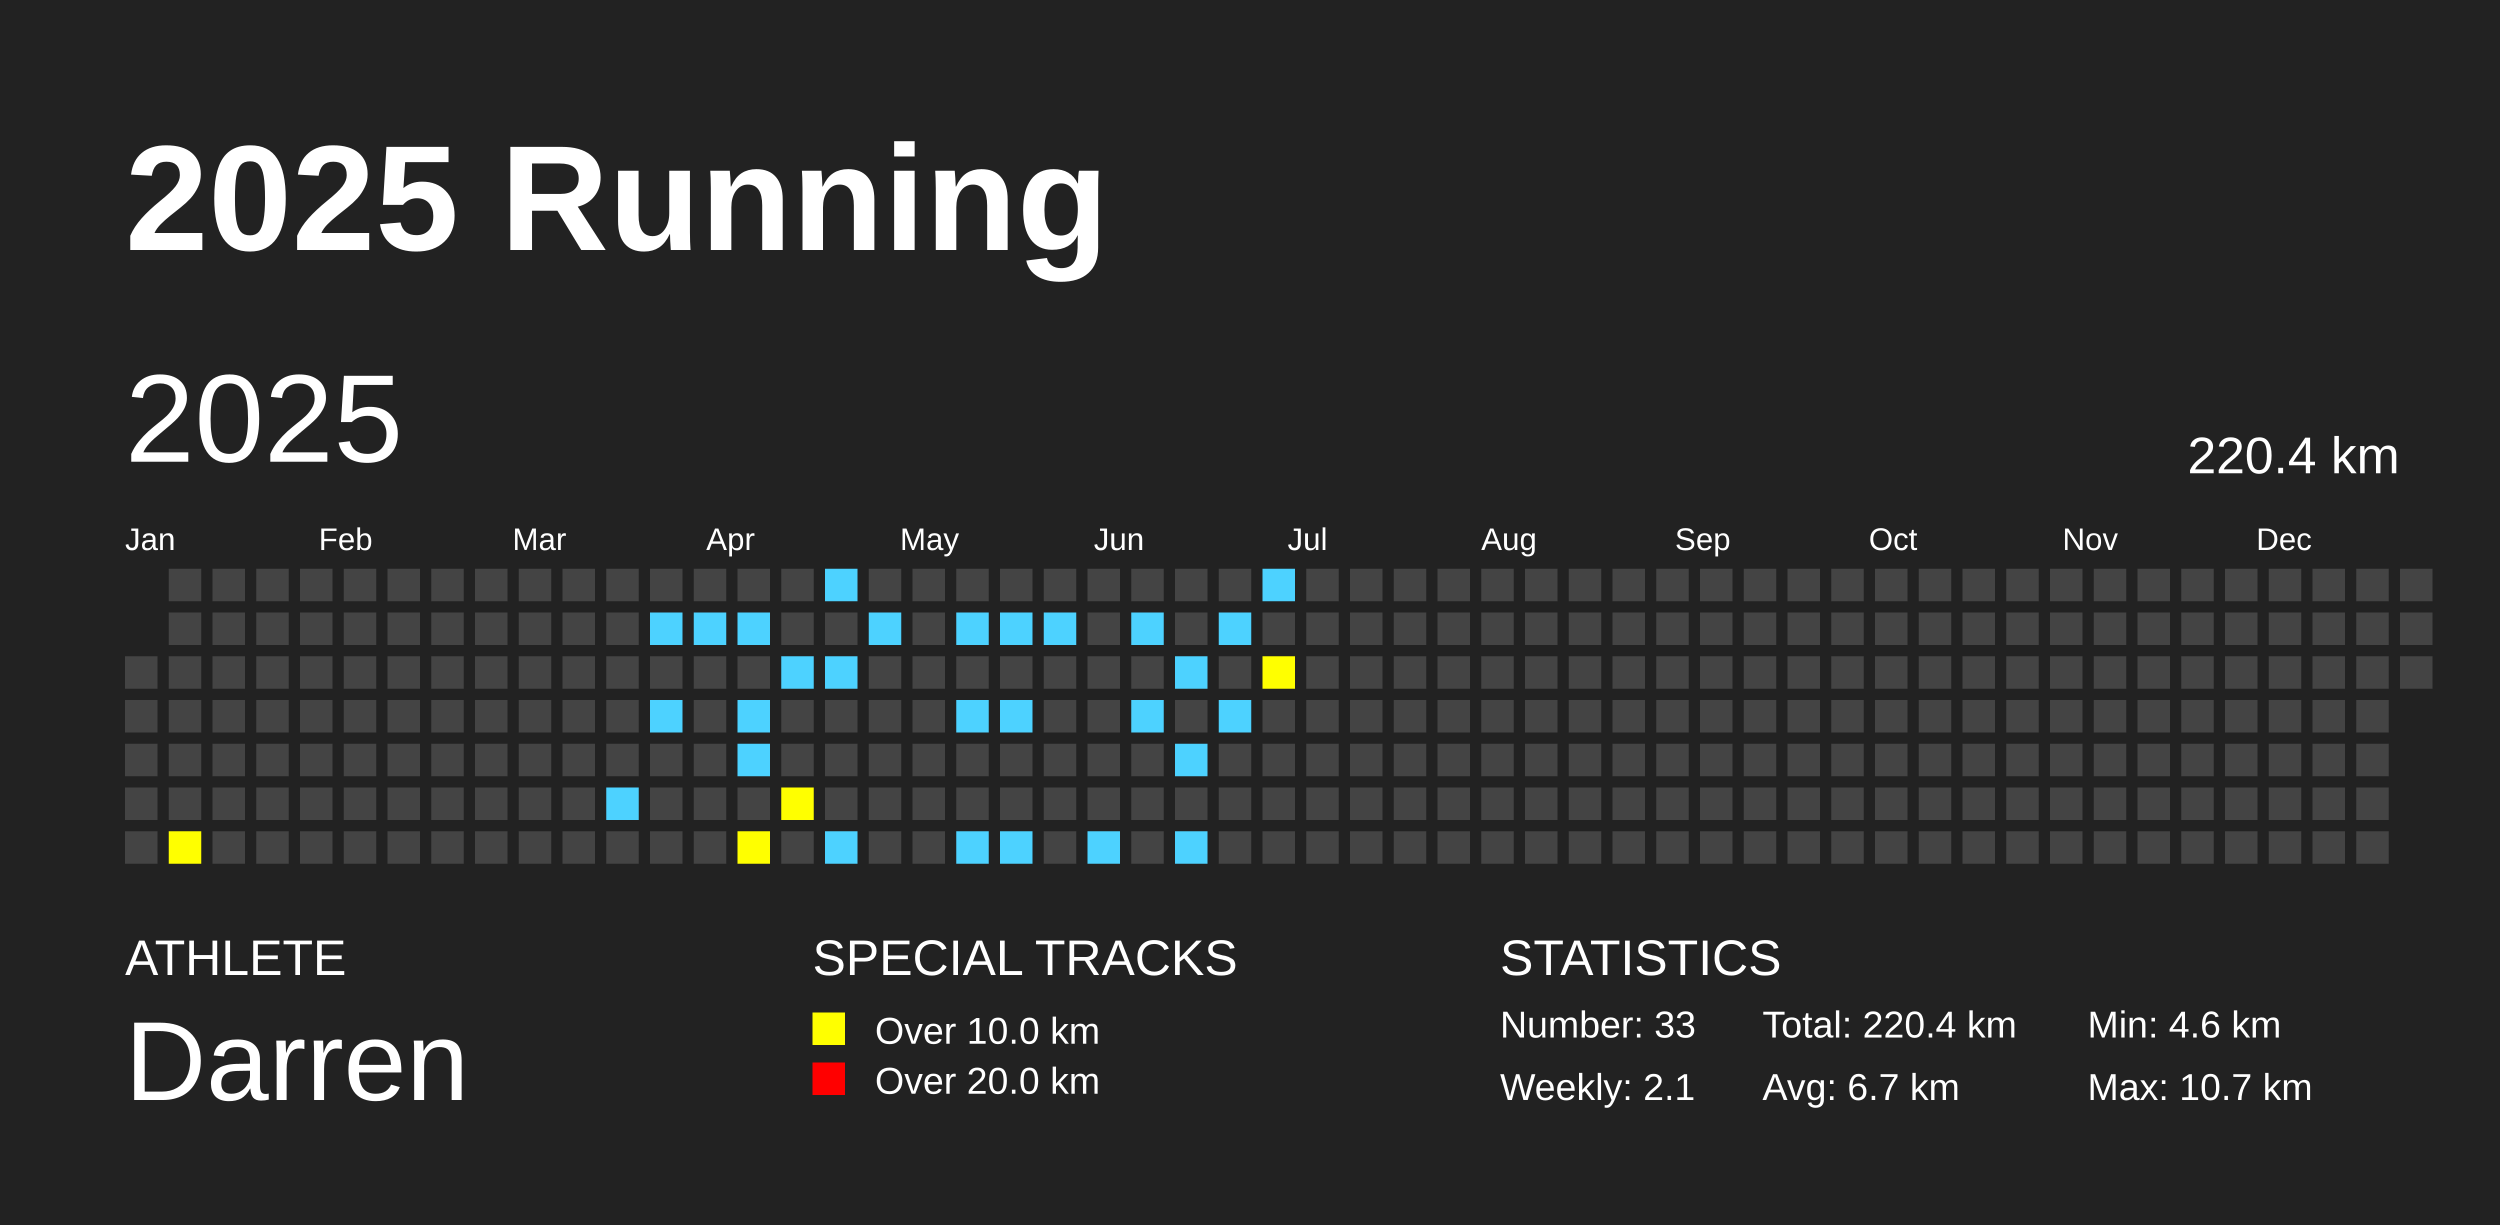
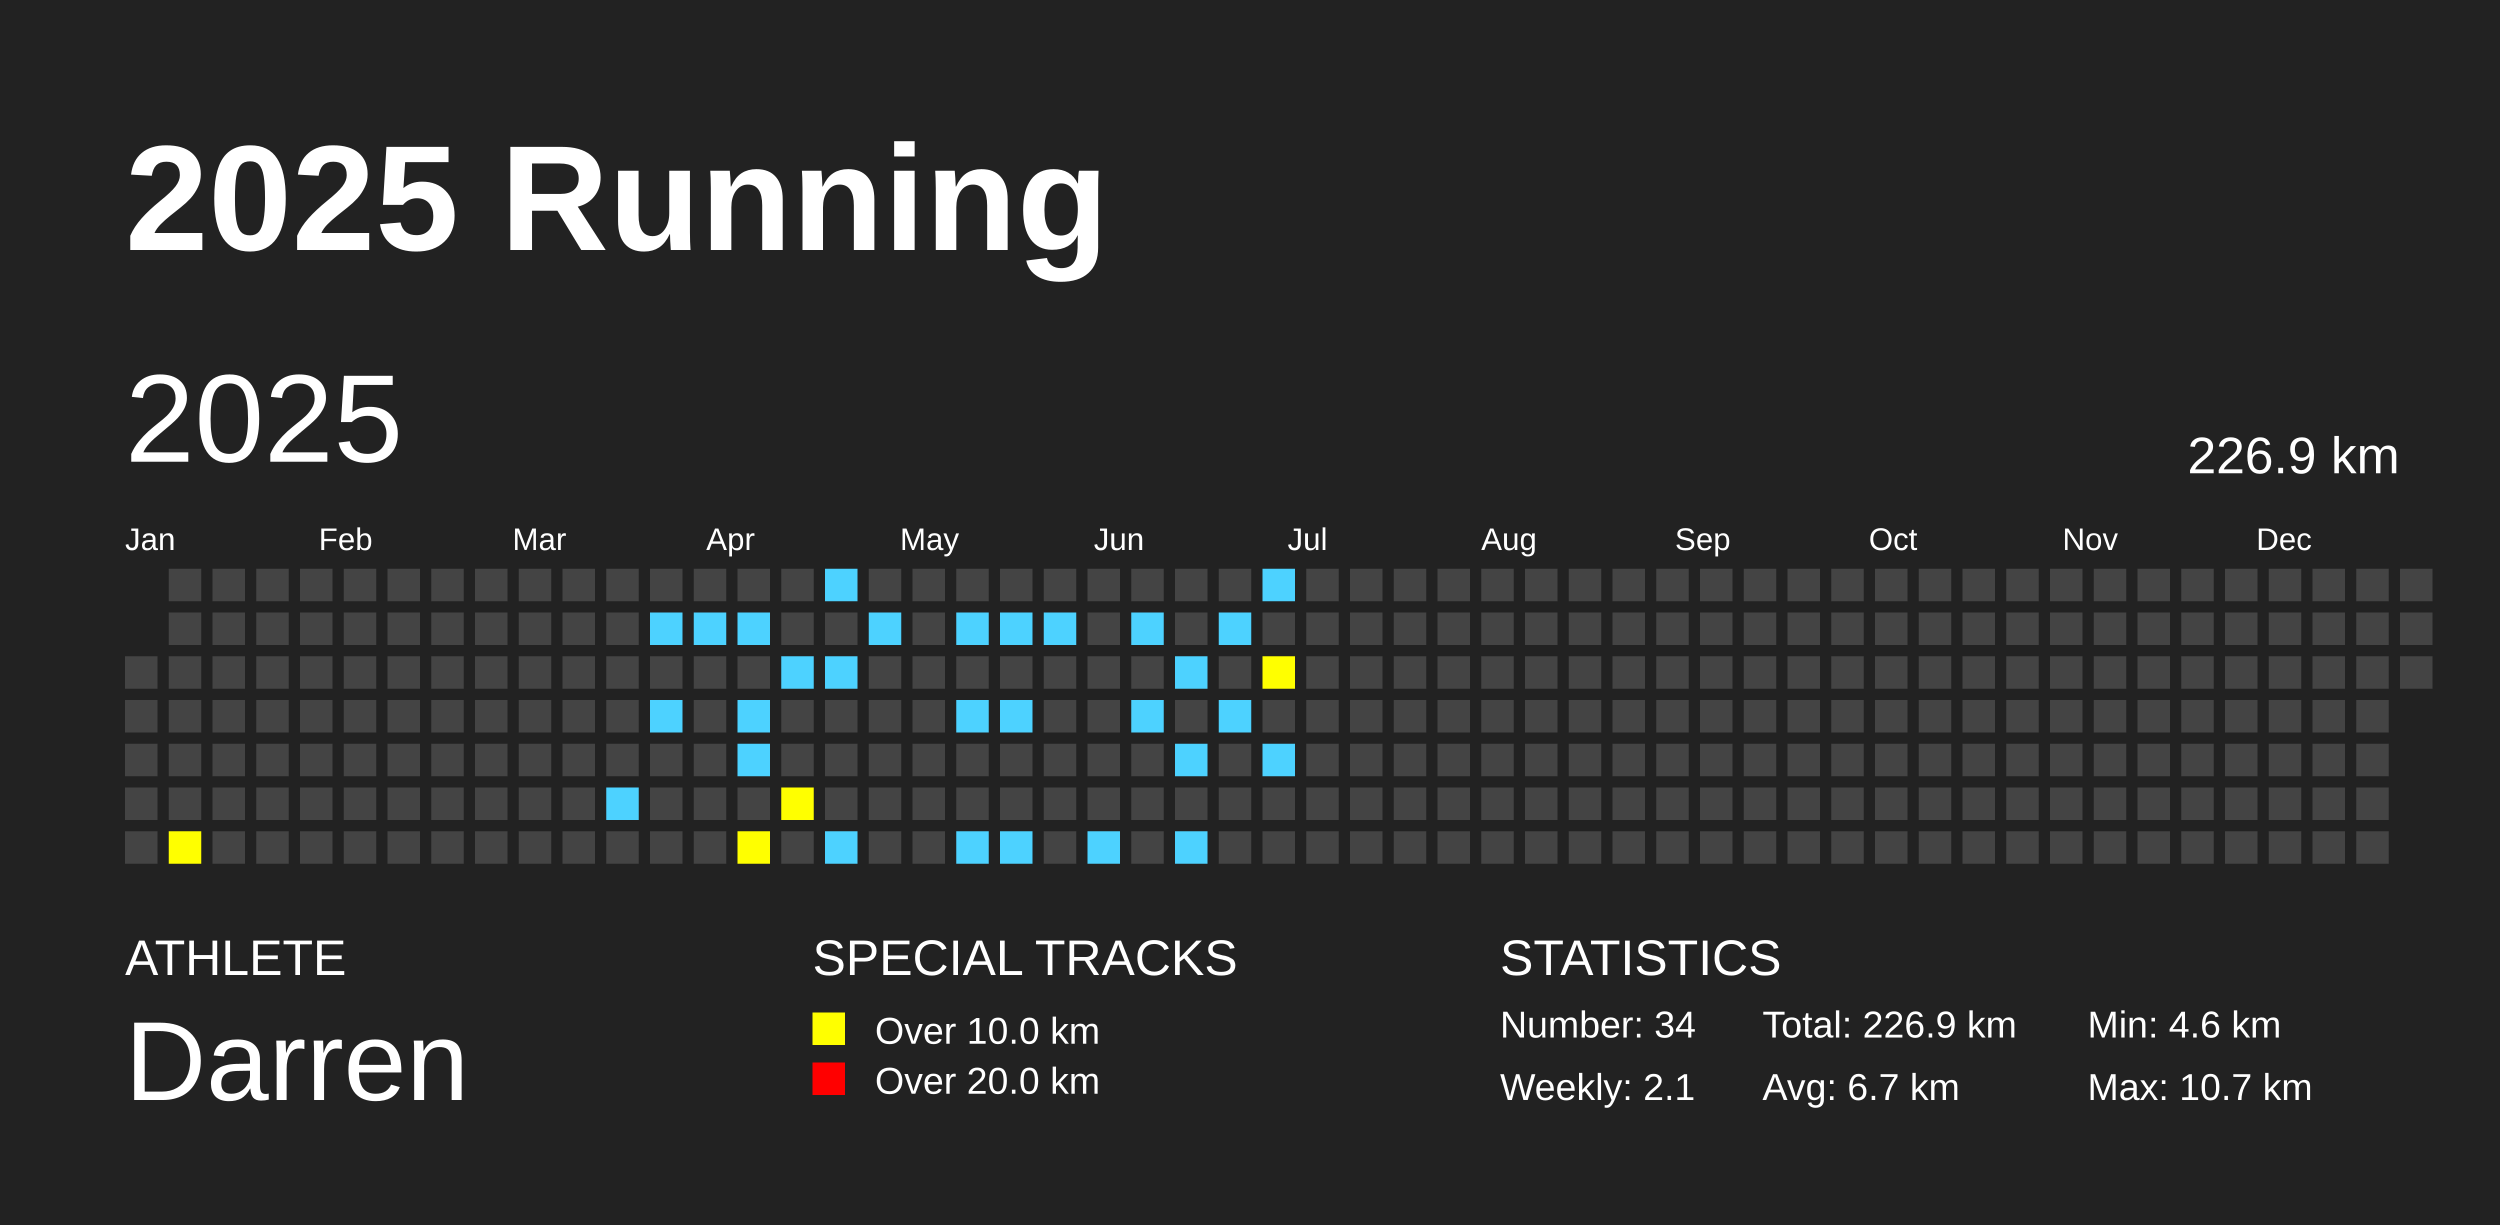
<svg xmlns="http://www.w3.org/2000/svg" baseProfile="full" height="98mm" version="1.1" viewBox="0,0,200,98" width="200mm">
  <defs />
  <rect fill="#222222" height="98" width="200" x="0" y="0" />
  <text fill="#FFFFFF" style="font-size:12px; font-family:Arial; font-weight:bold;" x="10" y="20">2025 Running</text>
  <text fill="#FFFFFF" style="font-size:4px; font-family:Arial" x="10" y="78">ATHLETE</text>
  <text fill="#FFFFFF" style="font-size:9px; font-family:Arial" x="10" y="88">Darren</text>
  <text fill="#FFFFFF" style="font-size:4px; font-family:Arial" x="65" y="78">SPECIAL TRACKS</text>
  <rect fill="yellow" height="2.6" width="2.6" x="65" y="81" />
  <text fill="#FFFFFF" style="font-size:3px; font-family:Arial" x="70" y="83.5">Over 10.0 km</text>
  <rect fill="red" height="2.6" width="2.6" x="65" y="85" />
  <text fill="#FFFFFF" style="font-size:3px; font-family:Arial" x="70" y="87.5">Over 20.0 km</text>
  <text fill="#FFFFFF" style="font-size:4px; font-family:Arial" x="120" y="78">STATISTICS</text>
-   <text fill="#FFFFFF" style="font-size:3px; font-family:Arial" x="120" y="83">Number: 33</text>
+   <text fill="#FFFFFF" style="font-size:3px; font-family:Arial" x="120" y="83">Number: 34</text>
  <text fill="#FFFFFF" style="font-size:3px; font-family:Arial" x="120" y="88">Weekly: 2.1</text>
-   <text fill="#FFFFFF" style="font-size:3px; font-family:Arial" x="141" y="83">Total: 220.4 km</text>
+   <text fill="#FFFFFF" style="font-size:3px; font-family:Arial" x="141" y="83">Total: 226.9 km</text>
  <text fill="#FFFFFF" style="font-size:3px; font-family:Arial" x="141" y="88">Avg: 6.7 km</text>
  <text fill="#FFFFFF" style="font-size:3px; font-family:Arial" x="167" y="83">Min: 4.6 km</text>
  <text fill="#FFFFFF" style="font-size:3px; font-family:Arial" x="167" y="88">Max: 10.7 km</text>
  <text dominant-baseline="hanging" fill="#FFFFFF" style="font-size:10.0px; font-family:Arial;" x="10" y="30">2025</text>
-   <text dominant-baseline="hanging" fill="#FFFFFF" style="font-size:4.125px; font-family:Arial;" x="175" y="35">220.4 km</text>
+   <text dominant-baseline="hanging" fill="#FFFFFF" style="font-size:4.125px; font-family:Arial;" x="175" y="35">226.9 km</text>
  <text fill="#FFFFFF" style="font-size:2.5px; font-family:Arial" x="10.0" y="44">Jan</text>
  <text fill="#FFFFFF" style="font-size:2.5px; font-family:Arial" x="25.5" y="44">Feb</text>
  <text fill="#FFFFFF" style="font-size:2.5px; font-family:Arial" x="41.0" y="44">Mar</text>
  <text fill="#FFFFFF" style="font-size:2.5px; font-family:Arial" x="56.5" y="44">Apr</text>
  <text fill="#FFFFFF" style="font-size:2.5px; font-family:Arial" x="72.0" y="44">May</text>
  <text fill="#FFFFFF" style="font-size:2.5px; font-family:Arial" x="87.5" y="44">Jun</text>
  <text fill="#FFFFFF" style="font-size:2.5px; font-family:Arial" x="103.0" y="44">Jul</text>
  <text fill="#FFFFFF" style="font-size:2.5px; font-family:Arial" x="118.5" y="44">Aug</text>
  <text fill="#FFFFFF" style="font-size:2.5px; font-family:Arial" x="134.0" y="44">Sep</text>
  <text fill="#FFFFFF" style="font-size:2.5px; font-family:Arial" x="149.5" y="44">Oct</text>
  <text fill="#FFFFFF" style="font-size:2.5px; font-family:Arial" x="165.0" y="44">Nov</text>
  <text fill="#FFFFFF" style="font-size:2.5px; font-family:Arial" x="180.5" y="44">Dec</text>
  <rect fill="#444444" height="2.6" width="2.6" x="10.0" y="52.5" />
  <rect fill="#444444" height="2.6" width="2.6" x="10.0" y="56.0" />
  <rect fill="#444444" height="2.6" width="2.6" x="10.0" y="59.5" />
  <rect fill="#444444" height="2.6" width="2.6" x="10.0" y="63.0" />
  <rect fill="#444444" height="2.6" width="2.6" x="10.0" y="66.5" />
  <rect fill="#444444" height="2.6" width="2.6" x="13.5" y="45.5" />
  <rect fill="#444444" height="2.6" width="2.6" x="13.5" y="49.0" />
  <rect fill="#444444" height="2.6" width="2.6" x="13.5" y="52.5" />
  <rect fill="#444444" height="2.6" width="2.6" x="13.5" y="56.0" />
  <rect fill="#444444" height="2.6" width="2.6" x="13.5" y="59.5" />
  <rect fill="#444444" height="2.6" width="2.6" x="13.5" y="63.0" />
  <rect fill="yellow" height="2.6" width="2.6" x="13.5" y="66.5" />
  <rect fill="#444444" height="2.6" width="2.6" x="17.0" y="45.5" />
  <rect fill="#444444" height="2.6" width="2.6" x="17.0" y="49.0" />
  <rect fill="#444444" height="2.6" width="2.6" x="17.0" y="52.5" />
  <rect fill="#444444" height="2.6" width="2.6" x="17.0" y="56.0" />
  <rect fill="#444444" height="2.6" width="2.6" x="17.0" y="59.5" />
  <rect fill="#444444" height="2.6" width="2.6" x="17.0" y="63.0" />
  <rect fill="#444444" height="2.6" width="2.6" x="17.0" y="66.5" />
  <rect fill="#444444" height="2.6" width="2.6" x="20.5" y="45.5" />
  <rect fill="#444444" height="2.6" width="2.6" x="20.5" y="49.0" />
  <rect fill="#444444" height="2.6" width="2.6" x="20.5" y="52.5" />
  <rect fill="#444444" height="2.6" width="2.6" x="20.5" y="56.0" />
  <rect fill="#444444" height="2.6" width="2.6" x="20.5" y="59.5" />
  <rect fill="#444444" height="2.6" width="2.6" x="20.5" y="63.0" />
  <rect fill="#444444" height="2.6" width="2.6" x="20.5" y="66.5" />
  <rect fill="#444444" height="2.6" width="2.6" x="24.0" y="45.5" />
  <rect fill="#444444" height="2.6" width="2.6" x="24.0" y="49.0" />
  <rect fill="#444444" height="2.6" width="2.6" x="24.0" y="52.5" />
  <rect fill="#444444" height="2.6" width="2.6" x="24.0" y="56.0" />
  <rect fill="#444444" height="2.6" width="2.6" x="24.0" y="59.5" />
  <rect fill="#444444" height="2.6" width="2.6" x="24.0" y="63.0" />
  <rect fill="#444444" height="2.6" width="2.6" x="24.0" y="66.5" />
  <rect fill="#444444" height="2.6" width="2.6" x="27.5" y="45.5" />
  <rect fill="#444444" height="2.6" width="2.6" x="27.5" y="49.0" />
  <rect fill="#444444" height="2.6" width="2.6" x="27.5" y="52.5" />
  <rect fill="#444444" height="2.6" width="2.6" x="27.5" y="56.0" />
  <rect fill="#444444" height="2.6" width="2.6" x="27.5" y="59.5" />
  <rect fill="#444444" height="2.6" width="2.6" x="27.5" y="63.0" />
  <rect fill="#444444" height="2.6" width="2.6" x="27.5" y="66.5" />
  <rect fill="#444444" height="2.6" width="2.6" x="31.0" y="45.5" />
  <rect fill="#444444" height="2.6" width="2.6" x="31.0" y="49.0" />
  <rect fill="#444444" height="2.6" width="2.6" x="31.0" y="52.5" />
  <rect fill="#444444" height="2.6" width="2.6" x="31.0" y="56.0" />
  <rect fill="#444444" height="2.6" width="2.6" x="31.0" y="59.5" />
  <rect fill="#444444" height="2.6" width="2.6" x="31.0" y="63.0" />
  <rect fill="#444444" height="2.6" width="2.6" x="31.0" y="66.5" />
  <rect fill="#444444" height="2.6" width="2.6" x="34.5" y="45.5" />
  <rect fill="#444444" height="2.6" width="2.6" x="34.5" y="49.0" />
  <rect fill="#444444" height="2.6" width="2.6" x="34.5" y="52.5" />
  <rect fill="#444444" height="2.6" width="2.6" x="34.5" y="56.0" />
  <rect fill="#444444" height="2.6" width="2.6" x="34.5" y="59.5" />
  <rect fill="#444444" height="2.6" width="2.6" x="34.5" y="63.0" />
  <rect fill="#444444" height="2.6" width="2.6" x="34.5" y="66.5" />
  <rect fill="#444444" height="2.6" width="2.6" x="38.0" y="45.5" />
  <rect fill="#444444" height="2.6" width="2.6" x="38.0" y="49.0" />
  <rect fill="#444444" height="2.6" width="2.6" x="38.0" y="52.5" />
  <rect fill="#444444" height="2.6" width="2.6" x="38.0" y="56.0" />
  <rect fill="#444444" height="2.6" width="2.6" x="38.0" y="59.5" />
  <rect fill="#444444" height="2.6" width="2.6" x="38.0" y="63.0" />
  <rect fill="#444444" height="2.6" width="2.6" x="38.0" y="66.5" />
  <rect fill="#444444" height="2.6" width="2.6" x="41.5" y="45.5" />
  <rect fill="#444444" height="2.6" width="2.6" x="41.5" y="49.0" />
  <rect fill="#444444" height="2.6" width="2.6" x="41.5" y="52.5" />
  <rect fill="#444444" height="2.6" width="2.6" x="41.5" y="56.0" />
  <rect fill="#444444" height="2.6" width="2.6" x="41.5" y="59.5" />
  <rect fill="#444444" height="2.6" width="2.6" x="41.5" y="63.0" />
  <rect fill="#444444" height="2.6" width="2.6" x="41.5" y="66.5" />
  <rect fill="#444444" height="2.6" width="2.6" x="45.0" y="45.5" />
  <rect fill="#444444" height="2.6" width="2.6" x="45.0" y="49.0" />
  <rect fill="#444444" height="2.6" width="2.6" x="45.0" y="52.5" />
  <rect fill="#444444" height="2.6" width="2.6" x="45.0" y="56.0" />
  <rect fill="#444444" height="2.6" width="2.6" x="45.0" y="59.5" />
  <rect fill="#444444" height="2.6" width="2.6" x="45.0" y="63.0" />
  <rect fill="#444444" height="2.6" width="2.6" x="45.0" y="66.5" />
  <rect fill="#444444" height="2.6" width="2.6" x="48.5" y="45.5" />
  <rect fill="#444444" height="2.6" width="2.6" x="48.5" y="49.0" />
  <rect fill="#444444" height="2.6" width="2.6" x="48.5" y="52.5" />
  <rect fill="#444444" height="2.6" width="2.6" x="48.5" y="56.0" />
  <rect fill="#444444" height="2.6" width="2.6" x="48.5" y="59.5" />
  <rect fill="#4DD2FF" height="2.6" width="2.6" x="48.5" y="63.0" />
  <rect fill="#444444" height="2.6" width="2.6" x="48.5" y="66.5" />
  <rect fill="#444444" height="2.6" width="2.6" x="52.0" y="45.5" />
  <rect fill="#4DD2FF" height="2.6" width="2.6" x="52.0" y="49.0" />
  <rect fill="#444444" height="2.6" width="2.6" x="52.0" y="52.5" />
  <rect fill="#4DD2FF" height="2.6" width="2.6" x="52.0" y="56.0" />
  <rect fill="#444444" height="2.6" width="2.6" x="52.0" y="59.5" />
  <rect fill="#444444" height="2.6" width="2.6" x="52.0" y="63.0" />
  <rect fill="#444444" height="2.6" width="2.6" x="52.0" y="66.5" />
  <rect fill="#444444" height="2.6" width="2.6" x="55.5" y="45.5" />
  <rect fill="#4DD2FF" height="2.6" width="2.6" x="55.5" y="49.0" />
  <rect fill="#444444" height="2.6" width="2.6" x="55.5" y="52.5" />
  <rect fill="#444444" height="2.6" width="2.6" x="55.5" y="56.0" />
  <rect fill="#444444" height="2.6" width="2.6" x="55.5" y="59.5" />
  <rect fill="#444444" height="2.6" width="2.6" x="55.5" y="63.0" />
  <rect fill="#444444" height="2.6" width="2.6" x="55.5" y="66.5" />
  <rect fill="#444444" height="2.6" width="2.6" x="59.0" y="45.5" />
  <rect fill="#4DD2FF" height="2.6" width="2.6" x="59.0" y="49.0" />
  <rect fill="#444444" height="2.6" width="2.6" x="59.0" y="52.5" />
  <rect fill="#4DD2FF" height="2.6" width="2.6" x="59.0" y="56.0" />
  <rect fill="#4DD2FF" height="2.6" width="2.6" x="59.0" y="59.5" />
  <rect fill="#444444" height="2.6" width="2.6" x="59.0" y="63.0" />
  <rect fill="yellow" height="2.6" width="2.6" x="59.0" y="66.5" />
  <rect fill="#444444" height="2.6" width="2.6" x="62.5" y="45.5" />
  <rect fill="#444444" height="2.6" width="2.6" x="62.5" y="49.0" />
  <rect fill="#4DD2FF" height="2.6" width="2.6" x="62.5" y="52.5" />
  <rect fill="#444444" height="2.6" width="2.6" x="62.5" y="56.0" />
  <rect fill="#444444" height="2.6" width="2.6" x="62.5" y="59.5" />
  <rect fill="yellow" height="2.6" width="2.6" x="62.5" y="63.0" />
  <rect fill="#444444" height="2.6" width="2.6" x="62.5" y="66.5" />
  <rect fill="#4DD2FF" height="2.6" width="2.6" x="66.0" y="45.5" />
  <rect fill="#444444" height="2.6" width="2.6" x="66.0" y="49.0" />
  <rect fill="#4DD2FF" height="2.6" width="2.6" x="66.0" y="52.5" />
  <rect fill="#444444" height="2.6" width="2.6" x="66.0" y="56.0" />
  <rect fill="#444444" height="2.6" width="2.6" x="66.0" y="59.5" />
  <rect fill="#444444" height="2.6" width="2.6" x="66.0" y="63.0" />
  <rect fill="#4DD2FF" height="2.6" width="2.6" x="66.0" y="66.5" />
  <rect fill="#444444" height="2.6" width="2.6" x="69.5" y="45.5" />
  <rect fill="#4DD2FF" height="2.6" width="2.6" x="69.5" y="49.0" />
  <rect fill="#444444" height="2.6" width="2.6" x="69.5" y="52.5" />
  <rect fill="#444444" height="2.6" width="2.6" x="69.5" y="56.0" />
  <rect fill="#444444" height="2.6" width="2.6" x="69.5" y="59.5" />
  <rect fill="#444444" height="2.6" width="2.6" x="69.5" y="63.0" />
  <rect fill="#444444" height="2.6" width="2.6" x="69.5" y="66.5" />
  <rect fill="#444444" height="2.6" width="2.6" x="73.0" y="45.5" />
  <rect fill="#444444" height="2.6" width="2.6" x="73.0" y="49.0" />
  <rect fill="#444444" height="2.6" width="2.6" x="73.0" y="52.5" />
  <rect fill="#444444" height="2.6" width="2.6" x="73.0" y="56.0" />
  <rect fill="#444444" height="2.6" width="2.6" x="73.0" y="59.5" />
  <rect fill="#444444" height="2.6" width="2.6" x="73.0" y="63.0" />
  <rect fill="#444444" height="2.6" width="2.6" x="73.0" y="66.5" />
  <rect fill="#444444" height="2.6" width="2.6" x="76.5" y="45.5" />
  <rect fill="#4DD2FF" height="2.6" width="2.6" x="76.5" y="49.0" />
  <rect fill="#444444" height="2.6" width="2.6" x="76.5" y="52.5" />
  <rect fill="#4DD2FF" height="2.6" width="2.6" x="76.5" y="56.0" />
  <rect fill="#444444" height="2.6" width="2.6" x="76.5" y="59.5" />
  <rect fill="#444444" height="2.6" width="2.6" x="76.5" y="63.0" />
  <rect fill="#4DD2FF" height="2.6" width="2.6" x="76.5" y="66.5" />
  <rect fill="#444444" height="2.6" width="2.6" x="80.0" y="45.5" />
  <rect fill="#4DD2FF" height="2.6" width="2.6" x="80.0" y="49.0" />
  <rect fill="#444444" height="2.6" width="2.6" x="80.0" y="52.5" />
  <rect fill="#4DD2FF" height="2.6" width="2.6" x="80.0" y="56.0" />
  <rect fill="#444444" height="2.6" width="2.6" x="80.0" y="59.5" />
  <rect fill="#444444" height="2.6" width="2.6" x="80.0" y="63.0" />
  <rect fill="#4DD2FF" height="2.6" width="2.6" x="80.0" y="66.5" />
  <rect fill="#444444" height="2.6" width="2.6" x="83.5" y="45.5" />
  <rect fill="#4DD2FF" height="2.6" width="2.6" x="83.5" y="49.0" />
  <rect fill="#444444" height="2.6" width="2.6" x="83.5" y="52.5" />
  <rect fill="#444444" height="2.6" width="2.6" x="83.5" y="56.0" />
  <rect fill="#444444" height="2.6" width="2.6" x="83.5" y="59.5" />
  <rect fill="#444444" height="2.6" width="2.6" x="83.5" y="63.0" />
  <rect fill="#444444" height="2.6" width="2.6" x="83.5" y="66.5" />
  <rect fill="#444444" height="2.6" width="2.6" x="87.0" y="45.5" />
  <rect fill="#444444" height="2.6" width="2.6" x="87.0" y="49.0" />
  <rect fill="#444444" height="2.6" width="2.6" x="87.0" y="52.5" />
  <rect fill="#444444" height="2.6" width="2.6" x="87.0" y="56.0" />
  <rect fill="#444444" height="2.6" width="2.6" x="87.0" y="59.5" />
  <rect fill="#444444" height="2.6" width="2.6" x="87.0" y="63.0" />
  <rect fill="#4DD2FF" height="2.6" width="2.6" x="87.0" y="66.5" />
  <rect fill="#444444" height="2.6" width="2.6" x="90.5" y="45.5" />
  <rect fill="#4DD2FF" height="2.6" width="2.6" x="90.5" y="49.0" />
  <rect fill="#444444" height="2.6" width="2.6" x="90.5" y="52.5" />
  <rect fill="#4DD2FF" height="2.6" width="2.6" x="90.5" y="56.0" />
  <rect fill="#444444" height="2.6" width="2.6" x="90.5" y="59.5" />
  <rect fill="#444444" height="2.6" width="2.6" x="90.5" y="63.0" />
  <rect fill="#444444" height="2.6" width="2.6" x="90.5" y="66.5" />
  <rect fill="#444444" height="2.6" width="2.6" x="94.0" y="45.5" />
  <rect fill="#444444" height="2.6" width="2.6" x="94.0" y="49.0" />
  <rect fill="#4DD2FF" height="2.6" width="2.6" x="94.0" y="52.5" />
  <rect fill="#444444" height="2.6" width="2.6" x="94.0" y="56.0" />
  <rect fill="#4DD2FF" height="2.6" width="2.6" x="94.0" y="59.5" />
  <rect fill="#444444" height="2.6" width="2.6" x="94.0" y="63.0" />
  <rect fill="#4DD2FF" height="2.6" width="2.6" x="94.0" y="66.5" />
  <rect fill="#444444" height="2.6" width="2.6" x="97.5" y="45.5" />
  <rect fill="#4DD2FF" height="2.6" width="2.6" x="97.5" y="49.0" />
  <rect fill="#444444" height="2.6" width="2.6" x="97.5" y="52.5" />
  <rect fill="#4DD2FF" height="2.6" width="2.6" x="97.5" y="56.0" />
  <rect fill="#444444" height="2.6" width="2.6" x="97.5" y="59.5" />
  <rect fill="#444444" height="2.6" width="2.6" x="97.5" y="63.0" />
  <rect fill="#444444" height="2.6" width="2.6" x="97.5" y="66.5" />
  <rect fill="#4DD2FF" height="2.6" width="2.6" x="101.0" y="45.5" />
  <rect fill="#444444" height="2.6" width="2.6" x="101.0" y="49.0" />
  <rect fill="yellow" height="2.6" width="2.6" x="101.0" y="52.5" />
  <rect fill="#444444" height="2.6" width="2.6" x="101.0" y="56.0" />
-   <rect fill="#444444" height="2.6" width="2.6" x="101.0" y="59.5" />
+   <rect fill="#4DD2FF" height="2.6" width="2.6" x="101.0" y="59.5" />
  <rect fill="#444444" height="2.6" width="2.6" x="101.0" y="63.0" />
  <rect fill="#444444" height="2.6" width="2.6" x="101.0" y="66.5" />
  <rect fill="#444444" height="2.6" width="2.6" x="104.5" y="45.5" />
  <rect fill="#444444" height="2.6" width="2.6" x="104.5" y="49.0" />
  <rect fill="#444444" height="2.6" width="2.6" x="104.5" y="52.5" />
  <rect fill="#444444" height="2.6" width="2.6" x="104.5" y="56.0" />
  <rect fill="#444444" height="2.6" width="2.6" x="104.5" y="59.5" />
  <rect fill="#444444" height="2.6" width="2.6" x="104.5" y="63.0" />
  <rect fill="#444444" height="2.6" width="2.6" x="104.5" y="66.5" />
  <rect fill="#444444" height="2.6" width="2.6" x="108.0" y="45.5" />
  <rect fill="#444444" height="2.6" width="2.6" x="108.0" y="49.0" />
  <rect fill="#444444" height="2.6" width="2.6" x="108.0" y="52.5" />
  <rect fill="#444444" height="2.6" width="2.6" x="108.0" y="56.0" />
  <rect fill="#444444" height="2.6" width="2.6" x="108.0" y="59.5" />
  <rect fill="#444444" height="2.6" width="2.6" x="108.0" y="63.0" />
  <rect fill="#444444" height="2.6" width="2.6" x="108.0" y="66.5" />
  <rect fill="#444444" height="2.6" width="2.6" x="111.5" y="45.5" />
  <rect fill="#444444" height="2.6" width="2.6" x="111.5" y="49.0" />
  <rect fill="#444444" height="2.6" width="2.6" x="111.5" y="52.5" />
  <rect fill="#444444" height="2.6" width="2.6" x="111.5" y="56.0" />
  <rect fill="#444444" height="2.6" width="2.6" x="111.5" y="59.5" />
  <rect fill="#444444" height="2.6" width="2.6" x="111.5" y="63.0" />
  <rect fill="#444444" height="2.6" width="2.6" x="111.5" y="66.5" />
  <rect fill="#444444" height="2.6" width="2.6" x="115.0" y="45.5" />
  <rect fill="#444444" height="2.6" width="2.6" x="115.0" y="49.0" />
  <rect fill="#444444" height="2.6" width="2.6" x="115.0" y="52.5" />
  <rect fill="#444444" height="2.6" width="2.6" x="115.0" y="56.0" />
  <rect fill="#444444" height="2.6" width="2.6" x="115.0" y="59.5" />
  <rect fill="#444444" height="2.6" width="2.6" x="115.0" y="63.0" />
  <rect fill="#444444" height="2.6" width="2.6" x="115.0" y="66.5" />
  <rect fill="#444444" height="2.6" width="2.6" x="118.5" y="45.5" />
  <rect fill="#444444" height="2.6" width="2.6" x="118.5" y="49.0" />
  <rect fill="#444444" height="2.6" width="2.6" x="118.5" y="52.5" />
  <rect fill="#444444" height="2.6" width="2.6" x="118.5" y="56.0" />
  <rect fill="#444444" height="2.6" width="2.6" x="118.5" y="59.5" />
  <rect fill="#444444" height="2.6" width="2.6" x="118.5" y="63.0" />
  <rect fill="#444444" height="2.6" width="2.6" x="118.5" y="66.5" />
  <rect fill="#444444" height="2.6" width="2.6" x="122.0" y="45.5" />
  <rect fill="#444444" height="2.6" width="2.6" x="122.0" y="49.0" />
  <rect fill="#444444" height="2.6" width="2.6" x="122.0" y="52.5" />
  <rect fill="#444444" height="2.6" width="2.6" x="122.0" y="56.0" />
  <rect fill="#444444" height="2.6" width="2.6" x="122.0" y="59.5" />
  <rect fill="#444444" height="2.6" width="2.6" x="122.0" y="63.0" />
  <rect fill="#444444" height="2.6" width="2.6" x="122.0" y="66.5" />
  <rect fill="#444444" height="2.6" width="2.6" x="125.5" y="45.5" />
  <rect fill="#444444" height="2.6" width="2.6" x="125.5" y="49.0" />
  <rect fill="#444444" height="2.6" width="2.6" x="125.5" y="52.5" />
  <rect fill="#444444" height="2.6" width="2.6" x="125.5" y="56.0" />
  <rect fill="#444444" height="2.6" width="2.6" x="125.5" y="59.5" />
  <rect fill="#444444" height="2.6" width="2.6" x="125.5" y="63.0" />
  <rect fill="#444444" height="2.6" width="2.6" x="125.5" y="66.5" />
  <rect fill="#444444" height="2.6" width="2.6" x="129.0" y="45.5" />
  <rect fill="#444444" height="2.6" width="2.6" x="129.0" y="49.0" />
  <rect fill="#444444" height="2.6" width="2.6" x="129.0" y="52.5" />
  <rect fill="#444444" height="2.6" width="2.6" x="129.0" y="56.0" />
  <rect fill="#444444" height="2.6" width="2.6" x="129.0" y="59.5" />
  <rect fill="#444444" height="2.6" width="2.6" x="129.0" y="63.0" />
  <rect fill="#444444" height="2.6" width="2.6" x="129.0" y="66.5" />
  <rect fill="#444444" height="2.6" width="2.6" x="132.5" y="45.5" />
  <rect fill="#444444" height="2.6" width="2.6" x="132.5" y="49.0" />
  <rect fill="#444444" height="2.6" width="2.6" x="132.5" y="52.5" />
  <rect fill="#444444" height="2.6" width="2.6" x="132.5" y="56.0" />
  <rect fill="#444444" height="2.6" width="2.6" x="132.5" y="59.5" />
  <rect fill="#444444" height="2.6" width="2.6" x="132.5" y="63.0" />
  <rect fill="#444444" height="2.6" width="2.6" x="132.5" y="66.5" />
  <rect fill="#444444" height="2.6" width="2.6" x="136.0" y="45.5" />
  <rect fill="#444444" height="2.6" width="2.6" x="136.0" y="49.0" />
  <rect fill="#444444" height="2.6" width="2.6" x="136.0" y="52.5" />
  <rect fill="#444444" height="2.6" width="2.6" x="136.0" y="56.0" />
  <rect fill="#444444" height="2.6" width="2.6" x="136.0" y="59.5" />
  <rect fill="#444444" height="2.6" width="2.6" x="136.0" y="63.0" />
  <rect fill="#444444" height="2.6" width="2.6" x="136.0" y="66.5" />
  <rect fill="#444444" height="2.6" width="2.6" x="139.5" y="45.5" />
  <rect fill="#444444" height="2.6" width="2.6" x="139.5" y="49.0" />
  <rect fill="#444444" height="2.6" width="2.6" x="139.5" y="52.5" />
  <rect fill="#444444" height="2.6" width="2.6" x="139.5" y="56.0" />
  <rect fill="#444444" height="2.6" width="2.6" x="139.5" y="59.5" />
  <rect fill="#444444" height="2.6" width="2.6" x="139.5" y="63.0" />
  <rect fill="#444444" height="2.6" width="2.6" x="139.5" y="66.5" />
  <rect fill="#444444" height="2.6" width="2.6" x="143.0" y="45.5" />
  <rect fill="#444444" height="2.6" width="2.6" x="143.0" y="49.0" />
  <rect fill="#444444" height="2.6" width="2.6" x="143.0" y="52.5" />
  <rect fill="#444444" height="2.6" width="2.6" x="143.0" y="56.0" />
  <rect fill="#444444" height="2.6" width="2.6" x="143.0" y="59.5" />
  <rect fill="#444444" height="2.6" width="2.6" x="143.0" y="63.0" />
  <rect fill="#444444" height="2.6" width="2.6" x="143.0" y="66.5" />
  <rect fill="#444444" height="2.6" width="2.6" x="146.5" y="45.5" />
  <rect fill="#444444" height="2.6" width="2.6" x="146.5" y="49.0" />
  <rect fill="#444444" height="2.6" width="2.6" x="146.5" y="52.5" />
  <rect fill="#444444" height="2.6" width="2.6" x="146.5" y="56.0" />
  <rect fill="#444444" height="2.6" width="2.6" x="146.5" y="59.5" />
  <rect fill="#444444" height="2.6" width="2.6" x="146.5" y="63.0" />
  <rect fill="#444444" height="2.6" width="2.6" x="146.5" y="66.5" />
  <rect fill="#444444" height="2.6" width="2.6" x="150.0" y="45.5" />
  <rect fill="#444444" height="2.6" width="2.6" x="150.0" y="49.0" />
  <rect fill="#444444" height="2.6" width="2.6" x="150.0" y="52.5" />
  <rect fill="#444444" height="2.6" width="2.6" x="150.0" y="56.0" />
  <rect fill="#444444" height="2.6" width="2.6" x="150.0" y="59.5" />
  <rect fill="#444444" height="2.6" width="2.6" x="150.0" y="63.0" />
  <rect fill="#444444" height="2.6" width="2.6" x="150.0" y="66.5" />
  <rect fill="#444444" height="2.6" width="2.6" x="153.5" y="45.5" />
  <rect fill="#444444" height="2.6" width="2.6" x="153.5" y="49.0" />
  <rect fill="#444444" height="2.6" width="2.6" x="153.5" y="52.5" />
  <rect fill="#444444" height="2.6" width="2.6" x="153.5" y="56.0" />
  <rect fill="#444444" height="2.6" width="2.6" x="153.5" y="59.5" />
  <rect fill="#444444" height="2.6" width="2.6" x="153.5" y="63.0" />
  <rect fill="#444444" height="2.6" width="2.6" x="153.5" y="66.5" />
  <rect fill="#444444" height="2.6" width="2.6" x="157.0" y="45.5" />
  <rect fill="#444444" height="2.6" width="2.6" x="157.0" y="49.0" />
  <rect fill="#444444" height="2.6" width="2.6" x="157.0" y="52.5" />
  <rect fill="#444444" height="2.6" width="2.6" x="157.0" y="56.0" />
  <rect fill="#444444" height="2.6" width="2.6" x="157.0" y="59.5" />
  <rect fill="#444444" height="2.6" width="2.6" x="157.0" y="63.0" />
  <rect fill="#444444" height="2.6" width="2.6" x="157.0" y="66.5" />
  <rect fill="#444444" height="2.6" width="2.6" x="160.5" y="45.5" />
  <rect fill="#444444" height="2.6" width="2.6" x="160.5" y="49.0" />
  <rect fill="#444444" height="2.6" width="2.6" x="160.5" y="52.5" />
  <rect fill="#444444" height="2.6" width="2.6" x="160.5" y="56.0" />
  <rect fill="#444444" height="2.6" width="2.6" x="160.5" y="59.5" />
  <rect fill="#444444" height="2.6" width="2.6" x="160.5" y="63.0" />
  <rect fill="#444444" height="2.6" width="2.6" x="160.5" y="66.5" />
  <rect fill="#444444" height="2.6" width="2.6" x="164.0" y="45.5" />
  <rect fill="#444444" height="2.6" width="2.6" x="164.0" y="49.0" />
  <rect fill="#444444" height="2.6" width="2.6" x="164.0" y="52.5" />
  <rect fill="#444444" height="2.6" width="2.6" x="164.0" y="56.0" />
  <rect fill="#444444" height="2.6" width="2.6" x="164.0" y="59.5" />
  <rect fill="#444444" height="2.6" width="2.6" x="164.0" y="63.0" />
  <rect fill="#444444" height="2.6" width="2.6" x="164.0" y="66.5" />
  <rect fill="#444444" height="2.6" width="2.6" x="167.5" y="45.5" />
  <rect fill="#444444" height="2.6" width="2.6" x="167.5" y="49.0" />
  <rect fill="#444444" height="2.6" width="2.6" x="167.5" y="52.5" />
  <rect fill="#444444" height="2.6" width="2.6" x="167.5" y="56.0" />
  <rect fill="#444444" height="2.6" width="2.6" x="167.5" y="59.5" />
  <rect fill="#444444" height="2.6" width="2.6" x="167.5" y="63.0" />
  <rect fill="#444444" height="2.6" width="2.6" x="167.5" y="66.5" />
  <rect fill="#444444" height="2.6" width="2.6" x="171.0" y="45.5" />
  <rect fill="#444444" height="2.6" width="2.6" x="171.0" y="49.0" />
  <rect fill="#444444" height="2.6" width="2.6" x="171.0" y="52.5" />
  <rect fill="#444444" height="2.6" width="2.6" x="171.0" y="56.0" />
  <rect fill="#444444" height="2.6" width="2.6" x="171.0" y="59.5" />
  <rect fill="#444444" height="2.6" width="2.6" x="171.0" y="63.0" />
  <rect fill="#444444" height="2.6" width="2.6" x="171.0" y="66.5" />
  <rect fill="#444444" height="2.6" width="2.6" x="174.5" y="45.5" />
  <rect fill="#444444" height="2.6" width="2.6" x="174.5" y="49.0" />
  <rect fill="#444444" height="2.6" width="2.6" x="174.5" y="52.5" />
  <rect fill="#444444" height="2.6" width="2.6" x="174.5" y="56.0" />
  <rect fill="#444444" height="2.6" width="2.6" x="174.5" y="59.5" />
  <rect fill="#444444" height="2.6" width="2.6" x="174.5" y="63.0" />
  <rect fill="#444444" height="2.6" width="2.6" x="174.5" y="66.5" />
  <rect fill="#444444" height="2.6" width="2.6" x="178.0" y="45.5" />
  <rect fill="#444444" height="2.6" width="2.6" x="178.0" y="49.0" />
  <rect fill="#444444" height="2.6" width="2.6" x="178.0" y="52.5" />
  <rect fill="#444444" height="2.6" width="2.6" x="178.0" y="56.0" />
  <rect fill="#444444" height="2.6" width="2.6" x="178.0" y="59.5" />
  <rect fill="#444444" height="2.6" width="2.6" x="178.0" y="63.0" />
  <rect fill="#444444" height="2.6" width="2.6" x="178.0" y="66.5" />
  <rect fill="#444444" height="2.6" width="2.6" x="181.5" y="45.5" />
  <rect fill="#444444" height="2.6" width="2.6" x="181.5" y="49.0" />
  <rect fill="#444444" height="2.6" width="2.6" x="181.5" y="52.5" />
  <rect fill="#444444" height="2.6" width="2.6" x="181.5" y="56.0" />
  <rect fill="#444444" height="2.6" width="2.6" x="181.5" y="59.5" />
  <rect fill="#444444" height="2.6" width="2.6" x="181.5" y="63.0" />
  <rect fill="#444444" height="2.6" width="2.6" x="181.5" y="66.5" />
  <rect fill="#444444" height="2.6" width="2.6" x="185.0" y="45.5" />
  <rect fill="#444444" height="2.6" width="2.6" x="185.0" y="49.0" />
  <rect fill="#444444" height="2.6" width="2.6" x="185.0" y="52.5" />
  <rect fill="#444444" height="2.6" width="2.6" x="185.0" y="56.0" />
  <rect fill="#444444" height="2.6" width="2.6" x="185.0" y="59.5" />
  <rect fill="#444444" height="2.6" width="2.6" x="185.0" y="63.0" />
  <rect fill="#444444" height="2.6" width="2.6" x="185.0" y="66.5" />
  <rect fill="#444444" height="2.6" width="2.6" x="188.5" y="45.5" />
  <rect fill="#444444" height="2.6" width="2.6" x="188.5" y="49.0" />
  <rect fill="#444444" height="2.6" width="2.6" x="188.5" y="52.5" />
  <rect fill="#444444" height="2.6" width="2.6" x="188.5" y="56.0" />
  <rect fill="#444444" height="2.6" width="2.6" x="188.5" y="59.5" />
  <rect fill="#444444" height="2.6" width="2.6" x="188.5" y="63.0" />
  <rect fill="#444444" height="2.6" width="2.6" x="188.5" y="66.5" />
  <rect fill="#444444" height="2.6" width="2.6" x="192.0" y="45.5" />
  <rect fill="#444444" height="2.6" width="2.6" x="192.0" y="49.0" />
  <rect fill="#444444" height="2.6" width="2.6" x="192.0" y="52.5" />
</svg>
